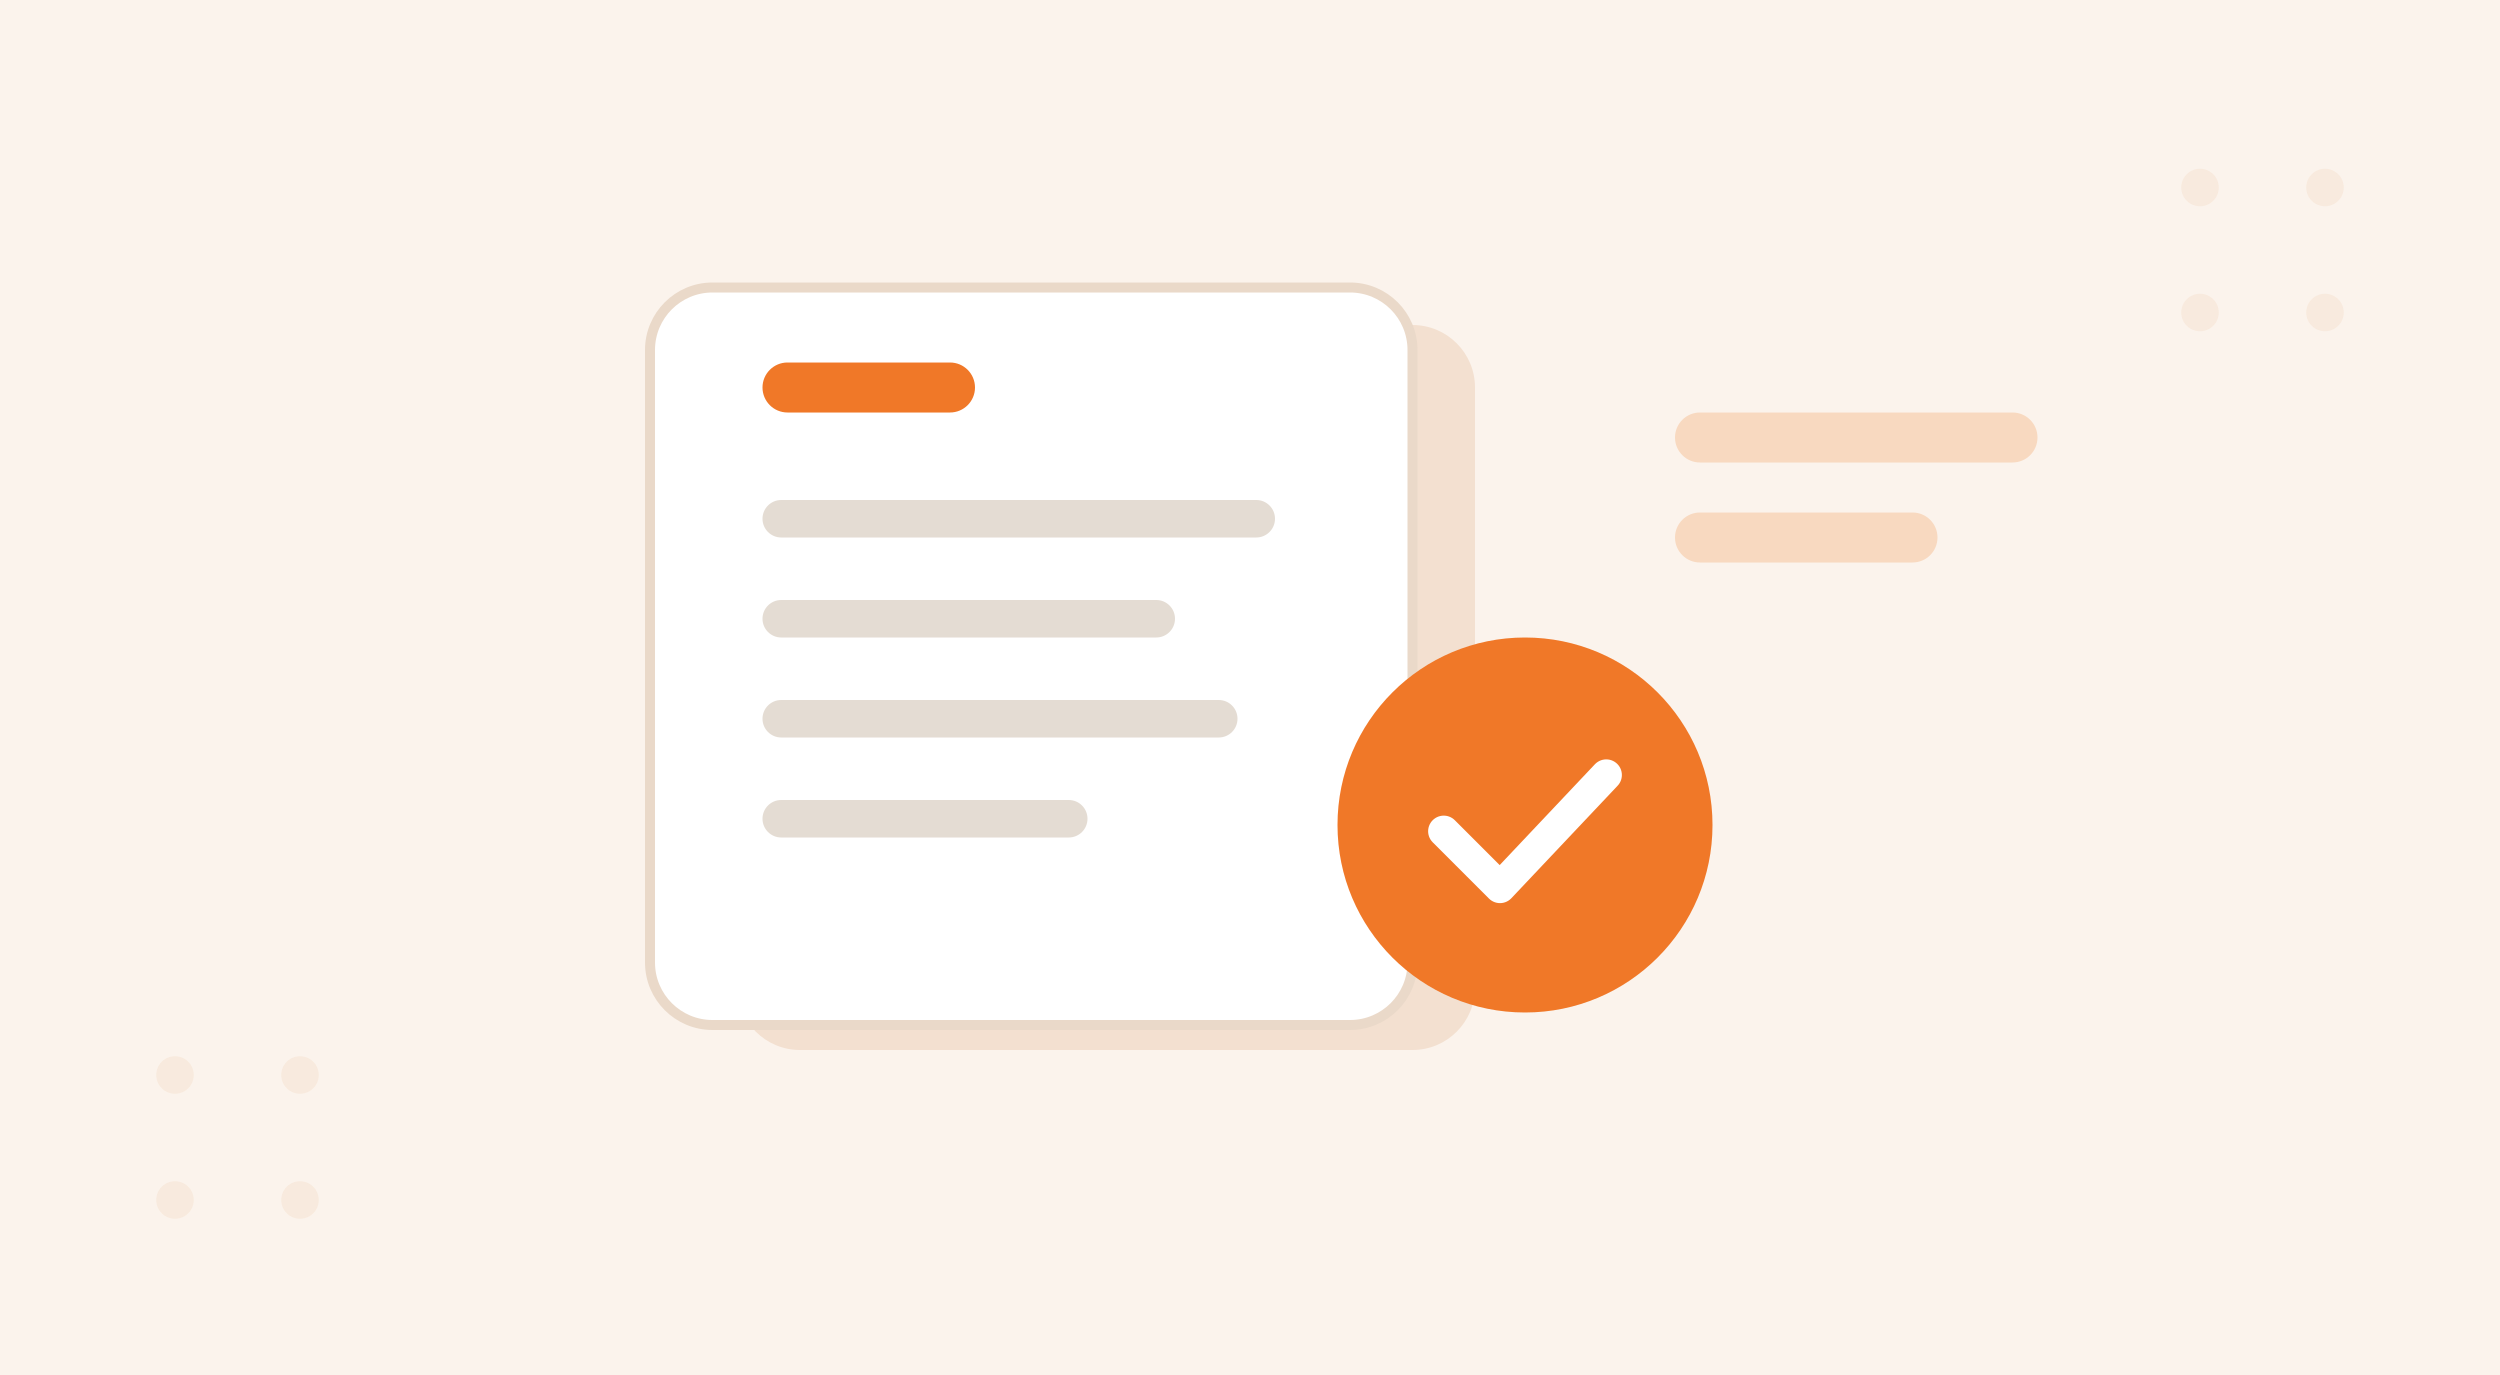
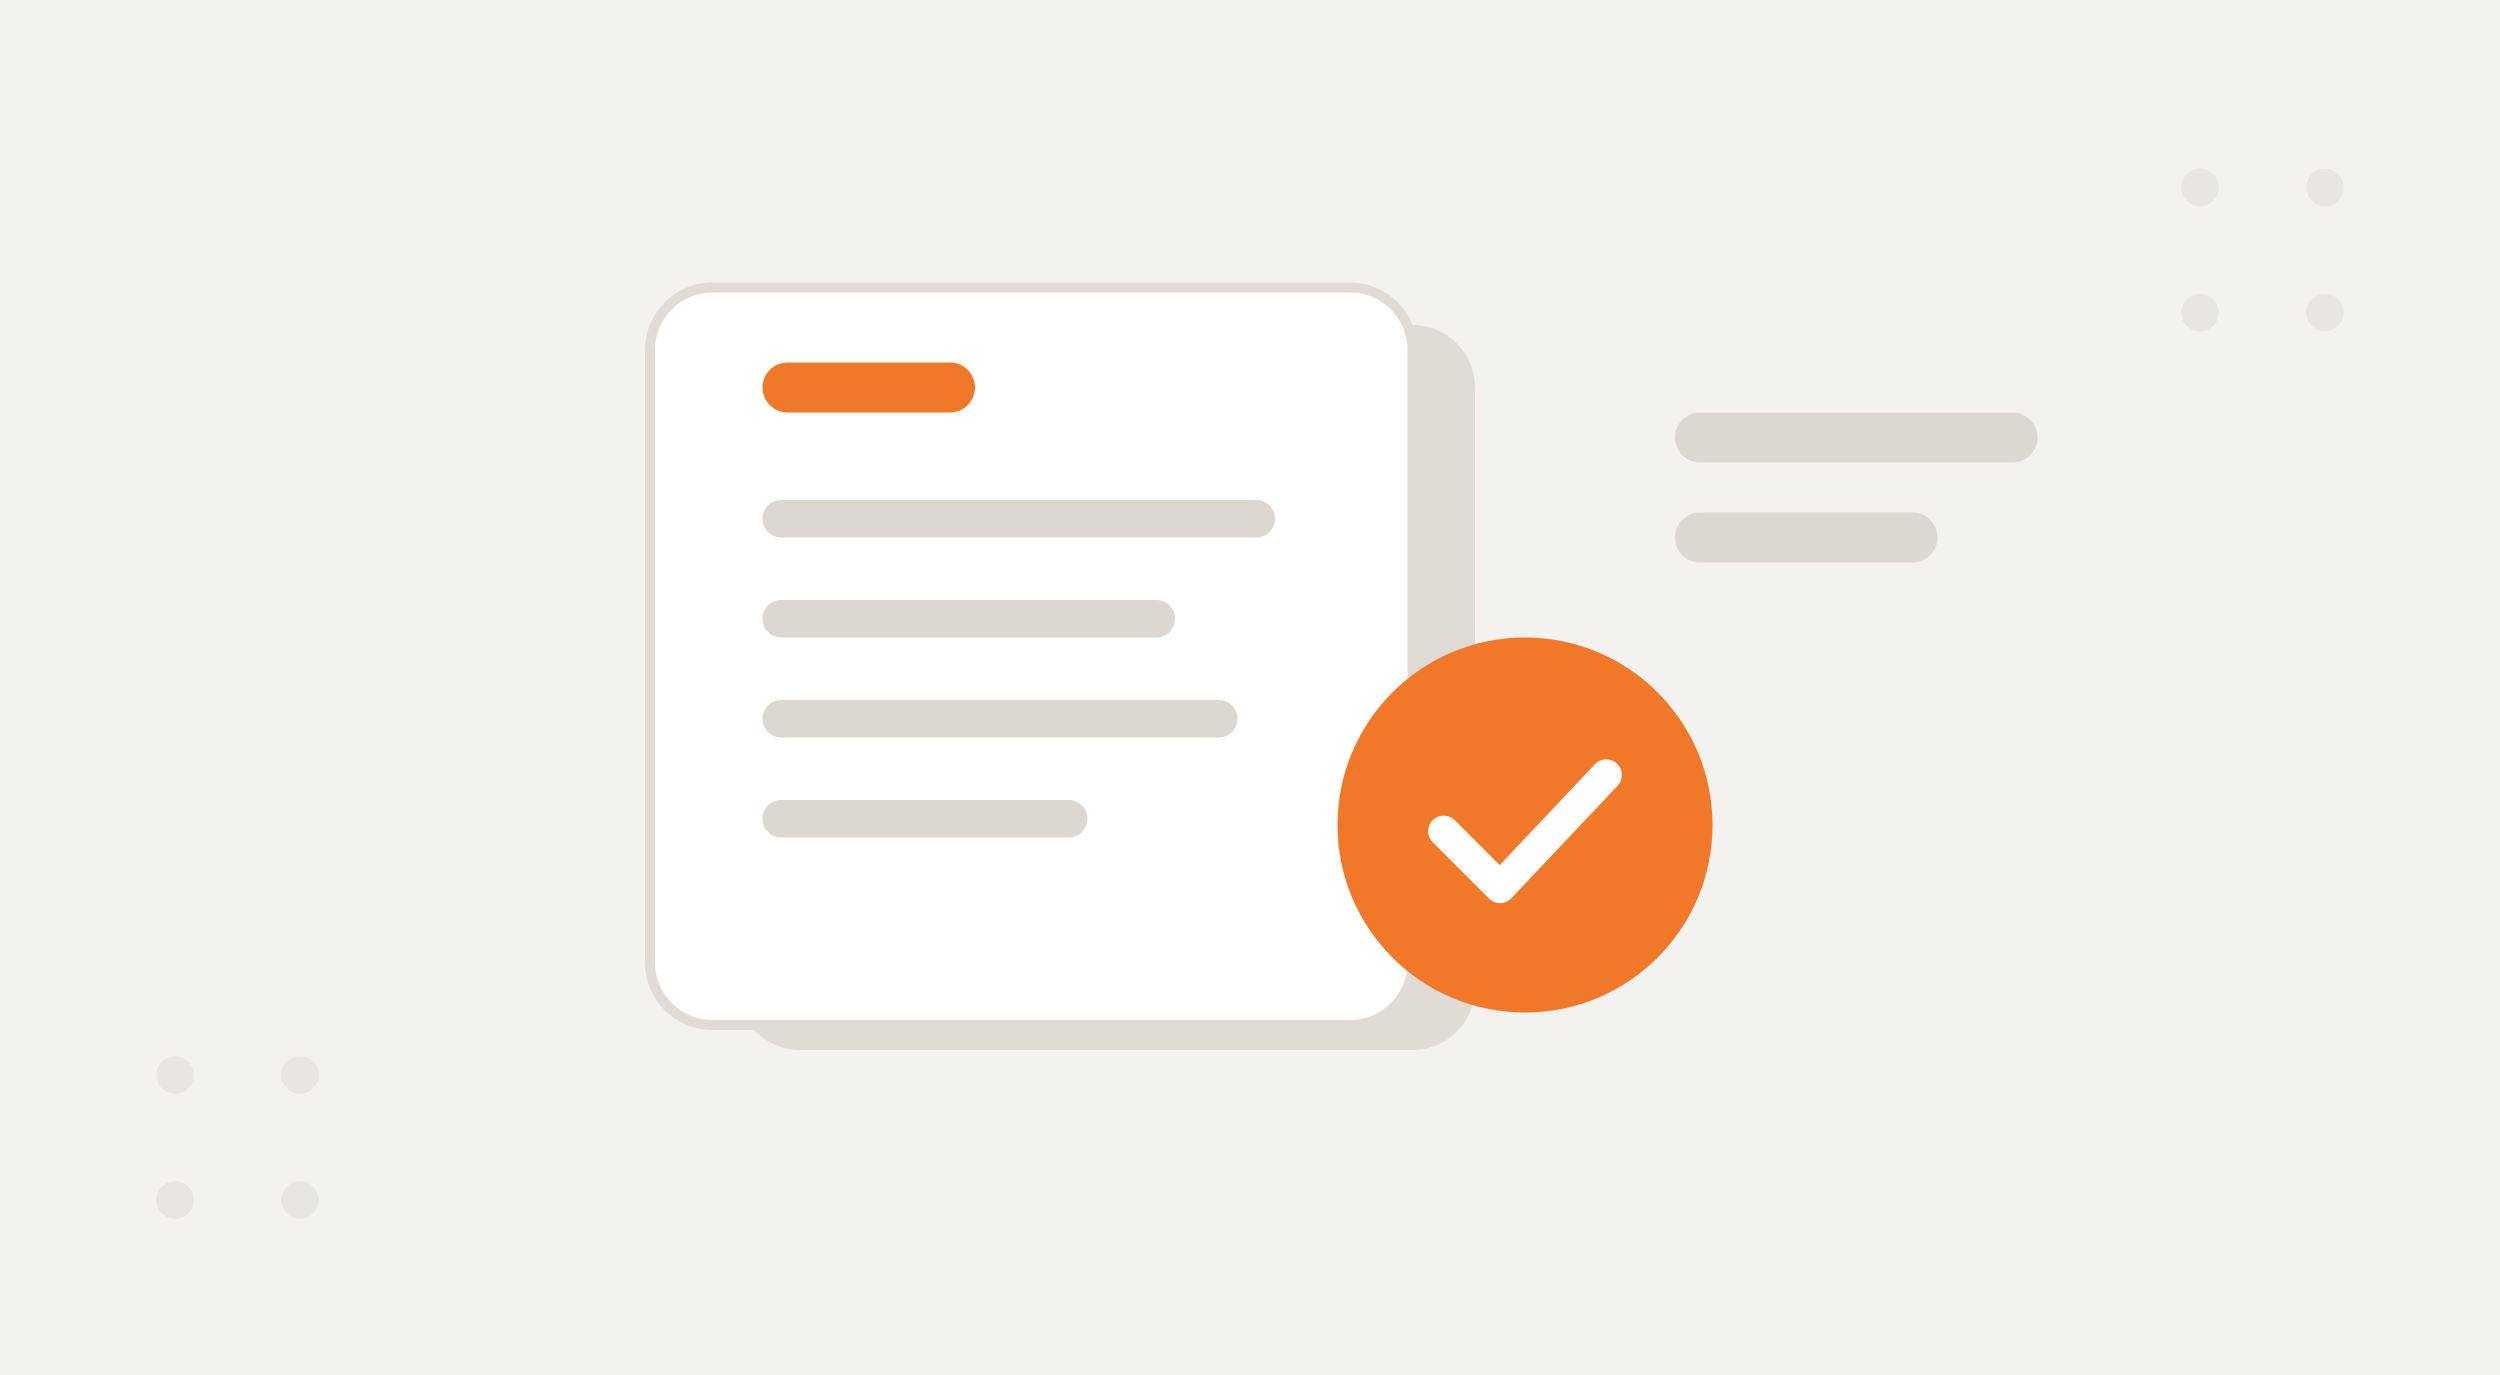
<svg xmlns="http://www.w3.org/2000/svg" viewBox="0 0 400 220" width="400" height="220" role="img" aria-label="Бухгалтерский учёт и отчётность">
-   <rect width="400" height="220" fill="#FBF3EC" />
-   <g opacity="0.45" fill="#F5DFCB">
+   <rect width="400" height="220" fill="#F4F2EF" />
+   <g opacity="0.45" fill="#DCD7D0">
    <circle cx="352" cy="30" r="3" />
    <circle cx="372" cy="30" r="3" />
    <circle cx="352" cy="50" r="3" />
    <circle cx="372" cy="50" r="3" />
    <circle cx="28" cy="172" r="3" />
    <circle cx="48" cy="172" r="3" />
    <circle cx="28" cy="192" r="3" />
    <circle cx="48" cy="192" r="3" />
  </g>
  <rect x="104" y="60" width="118" height="110" rx="10" fill="#12615C" opacity="0" />
-   <rect x="118" y="52" width="118" height="116" rx="10" fill="#F3E0D0" />
-   <rect x="104" y="46" width="122" height="118" rx="10" fill="#fff" stroke="#EAD9C9" stroke-width="1.6" />
+   <rect x="118" y="52" width="118" height="116" rx="10" fill="#E0DBD4" />
+   <rect x="104" y="46" width="122" height="118" rx="10" fill="#fff" stroke="#E0DBD4" stroke-width="1.6" />
  <rect x="122" y="58" width="34" height="8" rx="4" fill="#F07828" />
-   <g fill="#E4DCD3">
+   <g fill="#DCD7D0">
    <rect x="122" y="80" width="82" height="6" rx="3" />
    <rect x="122" y="96" width="66" height="6" rx="3" />
    <rect x="122" y="112" width="76" height="6" rx="3" />
    <rect x="122" y="128" width="52" height="6" rx="3" />
  </g>
  <g transform="translate(244 132)">
    <circle r="30" fill="#F07828" />
    <path d="M-13 1 -4 10 13 -8" fill="none" stroke="#fff" stroke-width="5" stroke-linecap="round" stroke-linejoin="round" />
  </g>
-   <g transform="translate(268 66)" fill="#F8D9C0">
+   <g transform="translate(268 66)" fill="#DCD7D0">
    <rect width="58" height="8" rx="4" />
    <rect y="16" width="42" height="8" rx="4" />
  </g>
</svg>
